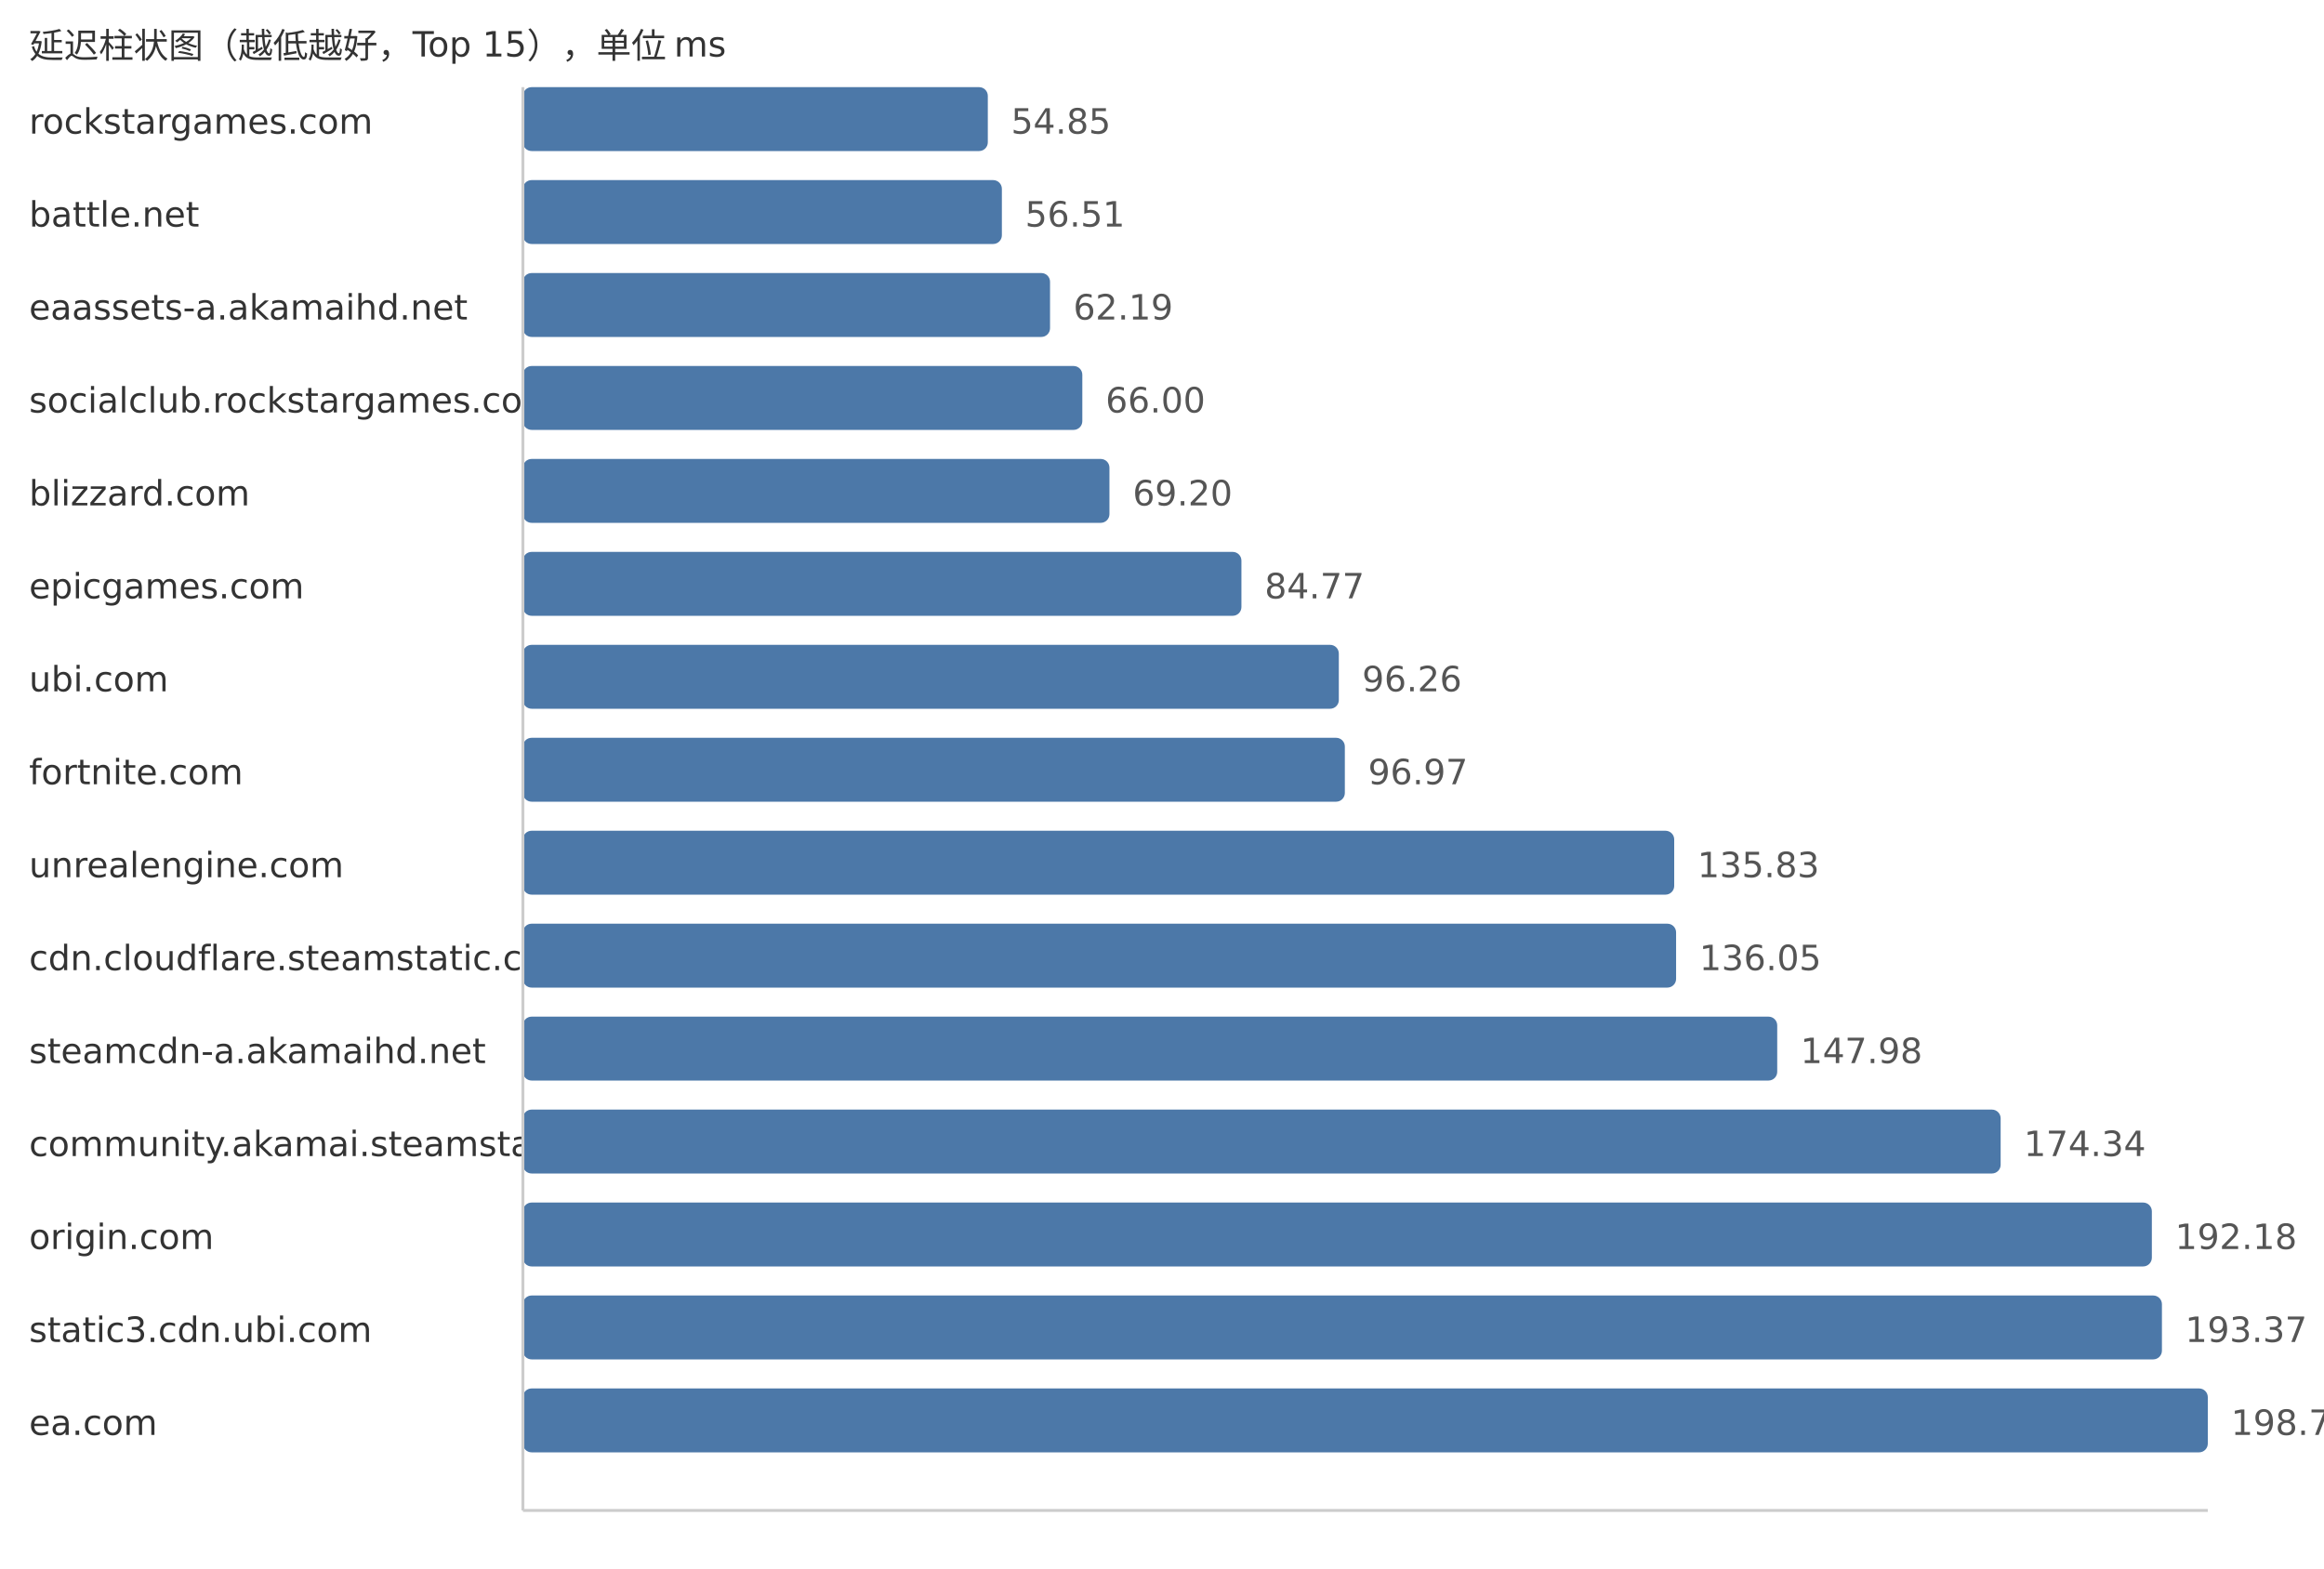
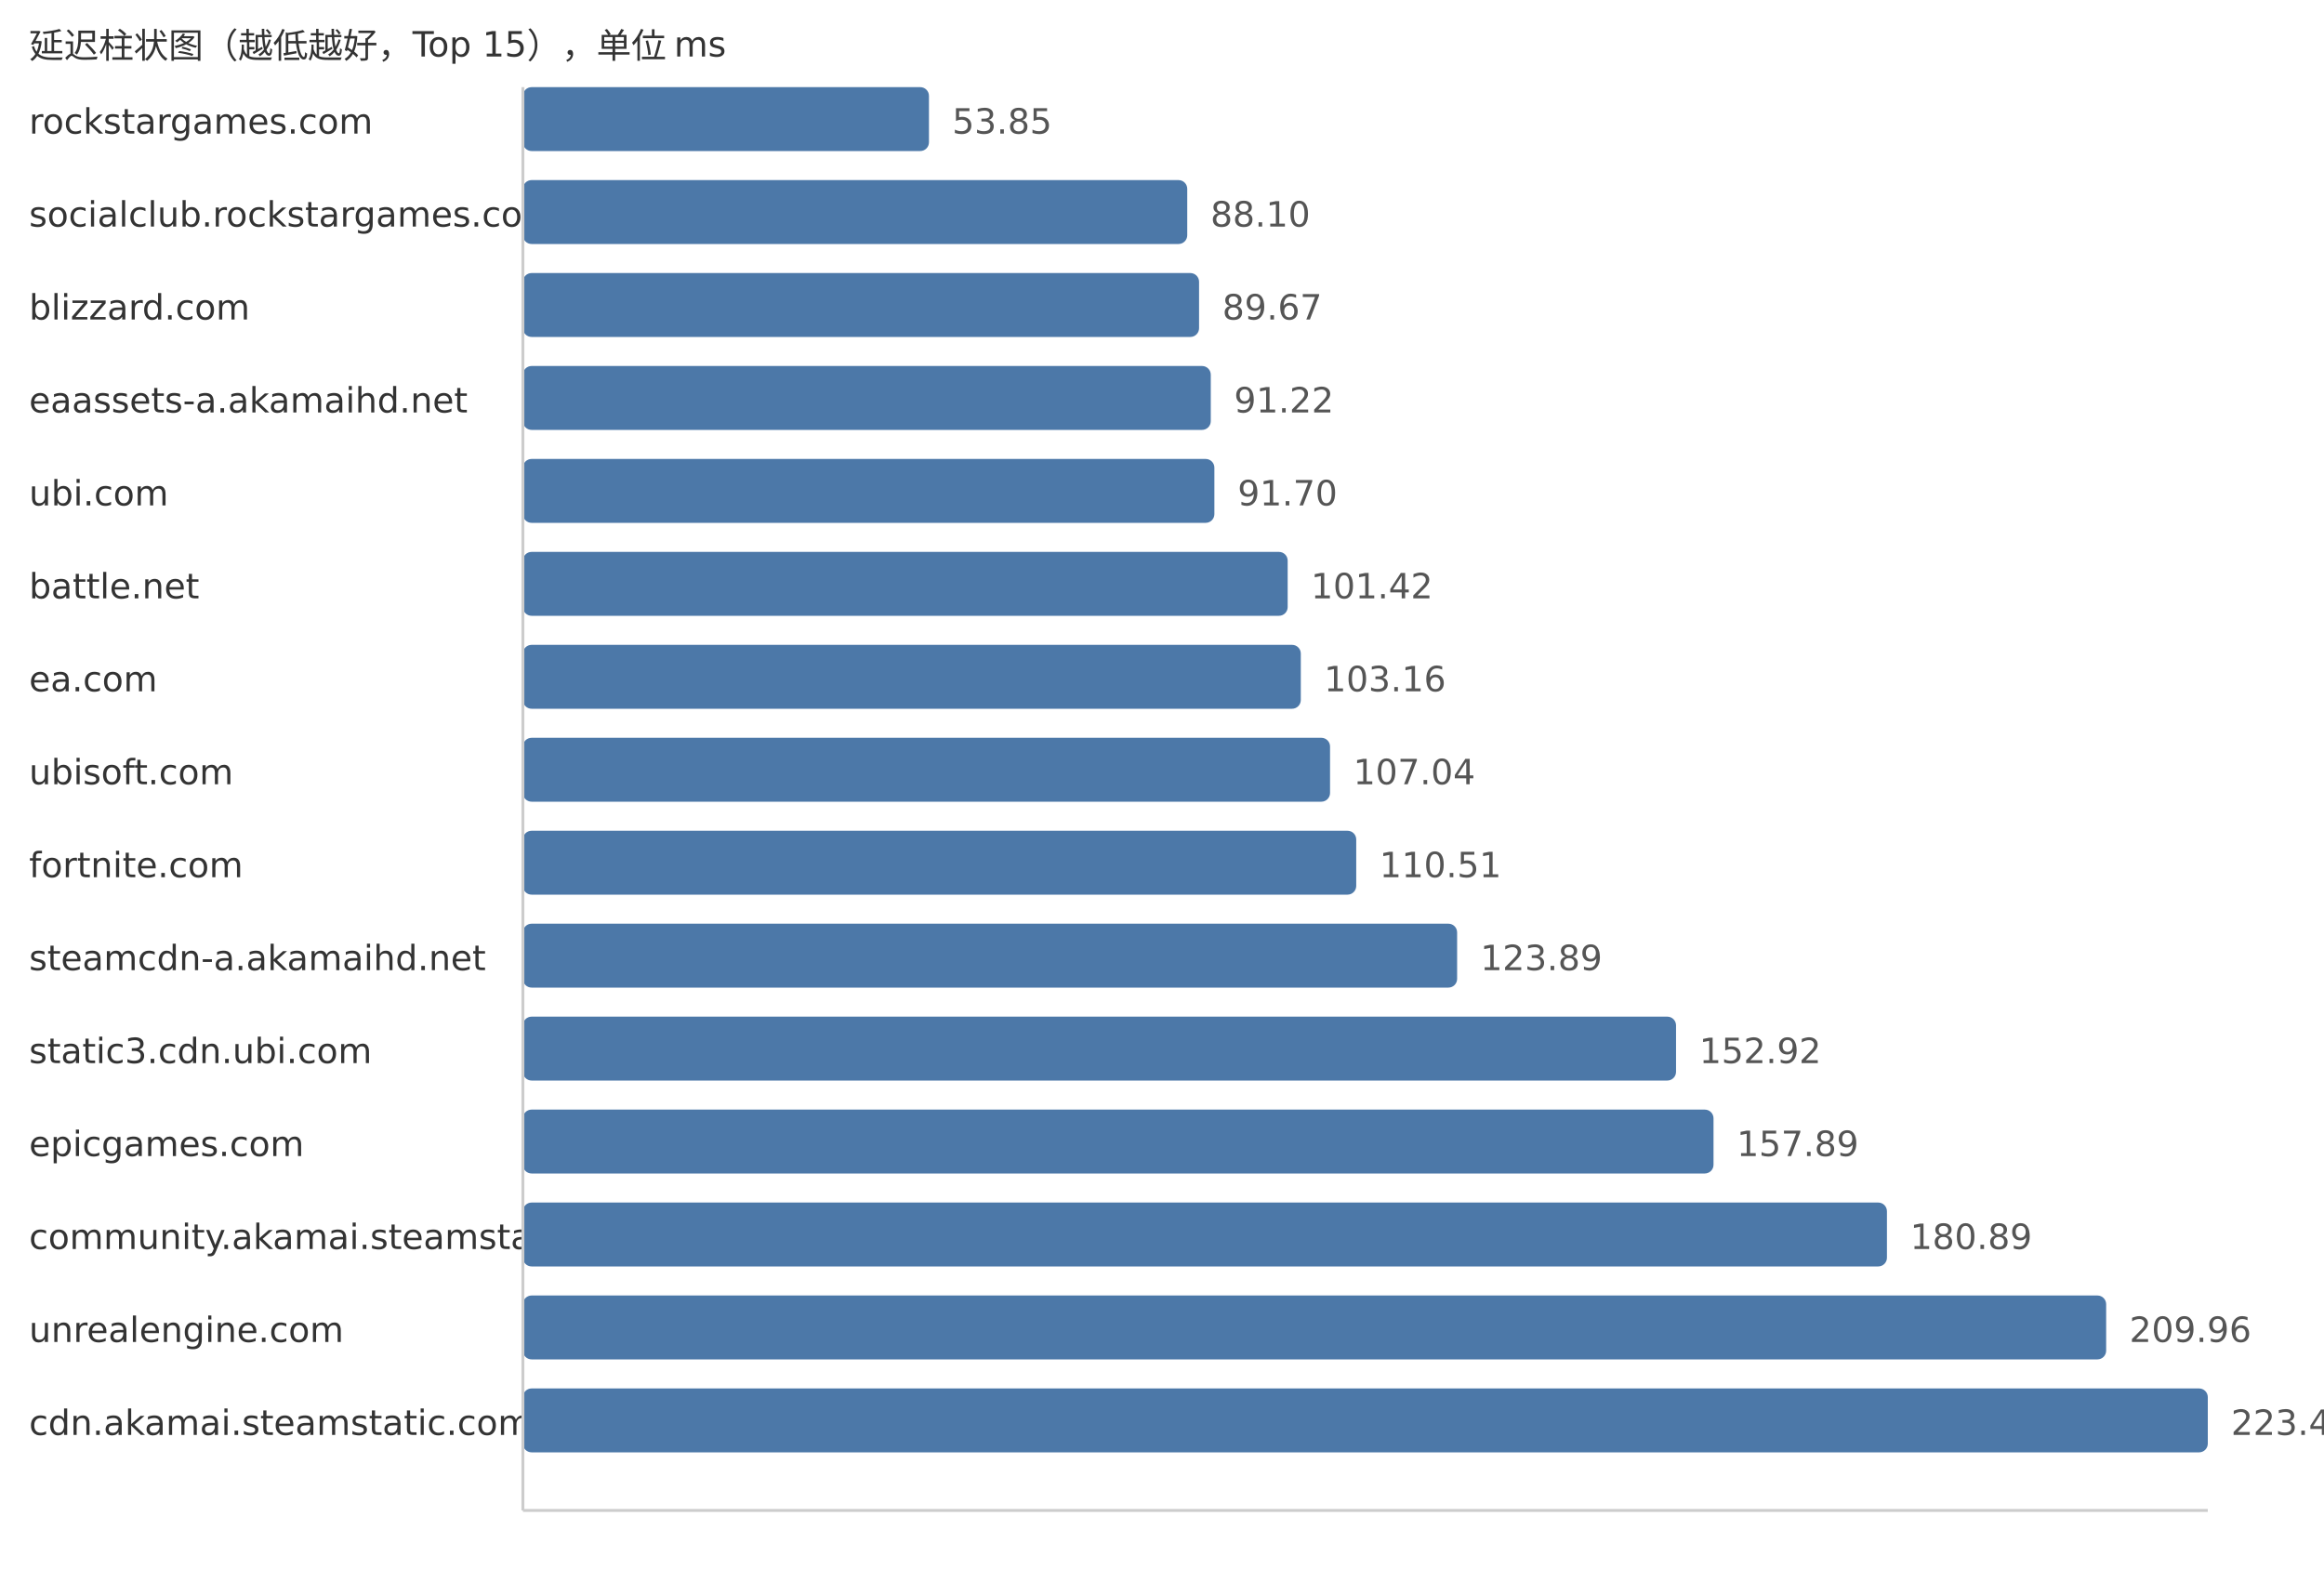
<svg xmlns="http://www.w3.org/2000/svg" width="800" height="540">
  <style> .label{font-family:DejaVu Sans,Verdana,Geneva,sans-serif;font-size:12px;fill:#333} .value{font-family:DejaVu Sans,Verdana,Geneva,sans-serif;font-size:12px;fill:#555} </style>
  <text x="10" y="20" class="label">延迟柱状图（越低越好，Top 15），单位 ms</text>
  <text x="10" y="46" class="label">rockstargames.com</text>
-   <rect x="180" y="30" width="160.04" height="22" fill="#4c78a8" rx="3" />
-   <text x="348.04" y="46" class="value">54.85</text>
-   <text x="10" y="78" class="label">battle.net</text>
-   <rect x="180" y="62" width="164.88" height="22" fill="#4c78a8" rx="3" />
-   <text x="352.88" y="78" class="value">56.51</text>
-   <text x="10" y="110" class="label">eaassets-a.akamaihd.net</text>
-   <rect x="180" y="94" width="181.46" height="22" fill="#4c78a8" rx="3" />
-   <text x="369.46" y="110" class="value">62.19</text>
-   <text x="10" y="142" class="label">socialclub.rockstargames.com</text>
-   <rect x="180" y="126" width="192.57" height="22" fill="#4c78a8" rx="3" />
-   <text x="380.57" y="142" class="value">66.00</text>
-   <text x="10" y="174" class="label">blizzard.com</text>
-   <rect x="180" y="158" width="201.91" height="22" fill="#4c78a8" rx="3" />
-   <text x="389.91" y="174" class="value">69.20</text>
-   <text x="10" y="206" class="label">epicgames.com</text>
-   <rect x="180" y="190" width="247.34" height="22" fill="#4c78a8" rx="3" />
-   <text x="435.34" y="206" class="value">84.77</text>
-   <text x="10" y="238" class="label">ubi.com</text>
-   <rect x="180" y="222" width="280.87" height="22" fill="#4c78a8" rx="3" />
-   <text x="468.87" y="238" class="value">96.26</text>
-   <text x="10" y="270" class="label">fortnite.com</text>
-   <rect x="180" y="254" width="282.94" height="22" fill="#4c78a8" rx="3" />
-   <text x="470.94" y="270" class="value">96.97</text>
-   <text x="10" y="302" class="label">unrealengine.com</text>
-   <rect x="180" y="286" width="396.32" height="22" fill="#4c78a8" rx="3" />
-   <text x="584.32" y="302" class="value">135.83</text>
-   <text x="10" y="334" class="label">cdn.cloudflare.steamstatic.com</text>
-   <rect x="180" y="318" width="396.97" height="22" fill="#4c78a8" rx="3" />
-   <text x="584.97" y="334" class="value">136.05</text>
-   <text x="10" y="366" class="label">steamcdn-a.akamaihd.net</text>
-   <rect x="180" y="350" width="431.78" height="22" fill="#4c78a8" rx="3" />
-   <text x="619.78" y="366" class="value">147.98</text>
-   <text x="10" y="398" class="label">community.akamai.steamstatic.com</text>
-   <rect x="180" y="382" width="508.69" height="22" fill="#4c78a8" rx="3" />
-   <text x="696.69" y="398" class="value">174.34</text>
-   <text x="10" y="430" class="label">origin.com</text>
-   <rect x="180" y="414" width="560.74" height="22" fill="#4c78a8" rx="3" />
-   <text x="748.74" y="430" class="value">192.18</text>
-   <text x="10" y="462" class="label">static3.cdn.ubi.com</text>
-   <rect x="180" y="446" width="564.21" height="22" fill="#4c78a8" rx="3" />
-   <text x="752.21" y="462" class="value">193.37</text>
-   <text x="10" y="494" class="label">ea.com</text>
+   <rect x="180" y="30" width="139.78" height="22" fill="#4c78a8" rx="3" />
+   <text x="327.78" y="46" class="value">53.85</text>
+   <text x="10" y="78" class="label">socialclub.rockstargames.com</text>
+   <rect x="180" y="62" width="228.69" height="22" fill="#4c78a8" rx="3" />
+   <text x="416.69" y="78" class="value">88.10</text>
+   <text x="10" y="110" class="label">blizzard.com</text>
+   <rect x="180" y="94" width="232.76" height="22" fill="#4c78a8" rx="3" />
+   <text x="420.76" y="110" class="value">89.67</text>
+   <text x="10" y="142" class="label">eaassets-a.akamaihd.net</text>
+   <rect x="180" y="126" width="236.79" height="22" fill="#4c78a8" rx="3" />
+   <text x="424.79" y="142" class="value">91.22</text>
+   <text x="10" y="174" class="label">ubi.com</text>
+   <rect x="180" y="158" width="238.03" height="22" fill="#4c78a8" rx="3" />
+   <text x="426.03" y="174" class="value">91.70</text>
+   <text x="10" y="206" class="label">battle.net</text>
+   <rect x="180" y="190" width="263.26" height="22" fill="#4c78a8" rx="3" />
+   <text x="451.26" y="206" class="value">101.42</text>
+   <text x="10" y="238" class="label">ea.com</text>
+   <rect x="180" y="222" width="267.78" height="22" fill="#4c78a8" rx="3" />
+   <text x="455.78" y="238" class="value">103.16</text>
+   <text x="10" y="270" class="label">ubisoft.com</text>
+   <rect x="180" y="254" width="277.85" height="22" fill="#4c78a8" rx="3" />
+   <text x="465.85" y="270" class="value">107.04</text>
+   <text x="10" y="302" class="label">fortnite.com</text>
+   <rect x="180" y="286" width="286.86" height="22" fill="#4c78a8" rx="3" />
+   <text x="474.86" y="302" class="value">110.51</text>
+   <text x="10" y="334" class="label">steamcdn-a.akamaihd.net</text>
+   <rect x="180" y="318" width="321.59" height="22" fill="#4c78a8" rx="3" />
+   <text x="509.59" y="334" class="value">123.89</text>
+   <text x="10" y="366" class="label">static3.cdn.ubi.com</text>
+   <rect x="180" y="350" width="396.95" height="22" fill="#4c78a8" rx="3" />
+   <text x="584.95" y="366" class="value">152.92</text>
+   <text x="10" y="398" class="label">epicgames.com</text>
+   <rect x="180" y="382" width="409.85" height="22" fill="#4c78a8" rx="3" />
+   <text x="597.85" y="398" class="value">157.89</text>
+   <text x="10" y="430" class="label">community.akamai.steamstatic.com</text>
+   <rect x="180" y="414" width="469.55" height="22" fill="#4c78a8" rx="3" />
+   <text x="657.55" y="430" class="value">180.89</text>
+   <text x="10" y="462" class="label">unrealengine.com</text>
+   <rect x="180" y="446" width="545.01" height="22" fill="#4c78a8" rx="3" />
+   <text x="733.01" y="462" class="value">209.96</text>
+   <text x="10" y="494" class="label">cdn.akamai.steamstatic.com</text>
  <rect x="180" y="478" width="580.0" height="22" fill="#4c78a8" rx="3" />
-   <text x="768.0" y="494" class="value">198.78</text>
+   <text x="768.0" y="494" class="value">223.44</text>
  <line x1="180" y1="30" x2="180" y2="520" stroke="#ccc" />
  <line x1="180" y1="520" x2="760" y2="520" stroke="#ccc" />
</svg>
